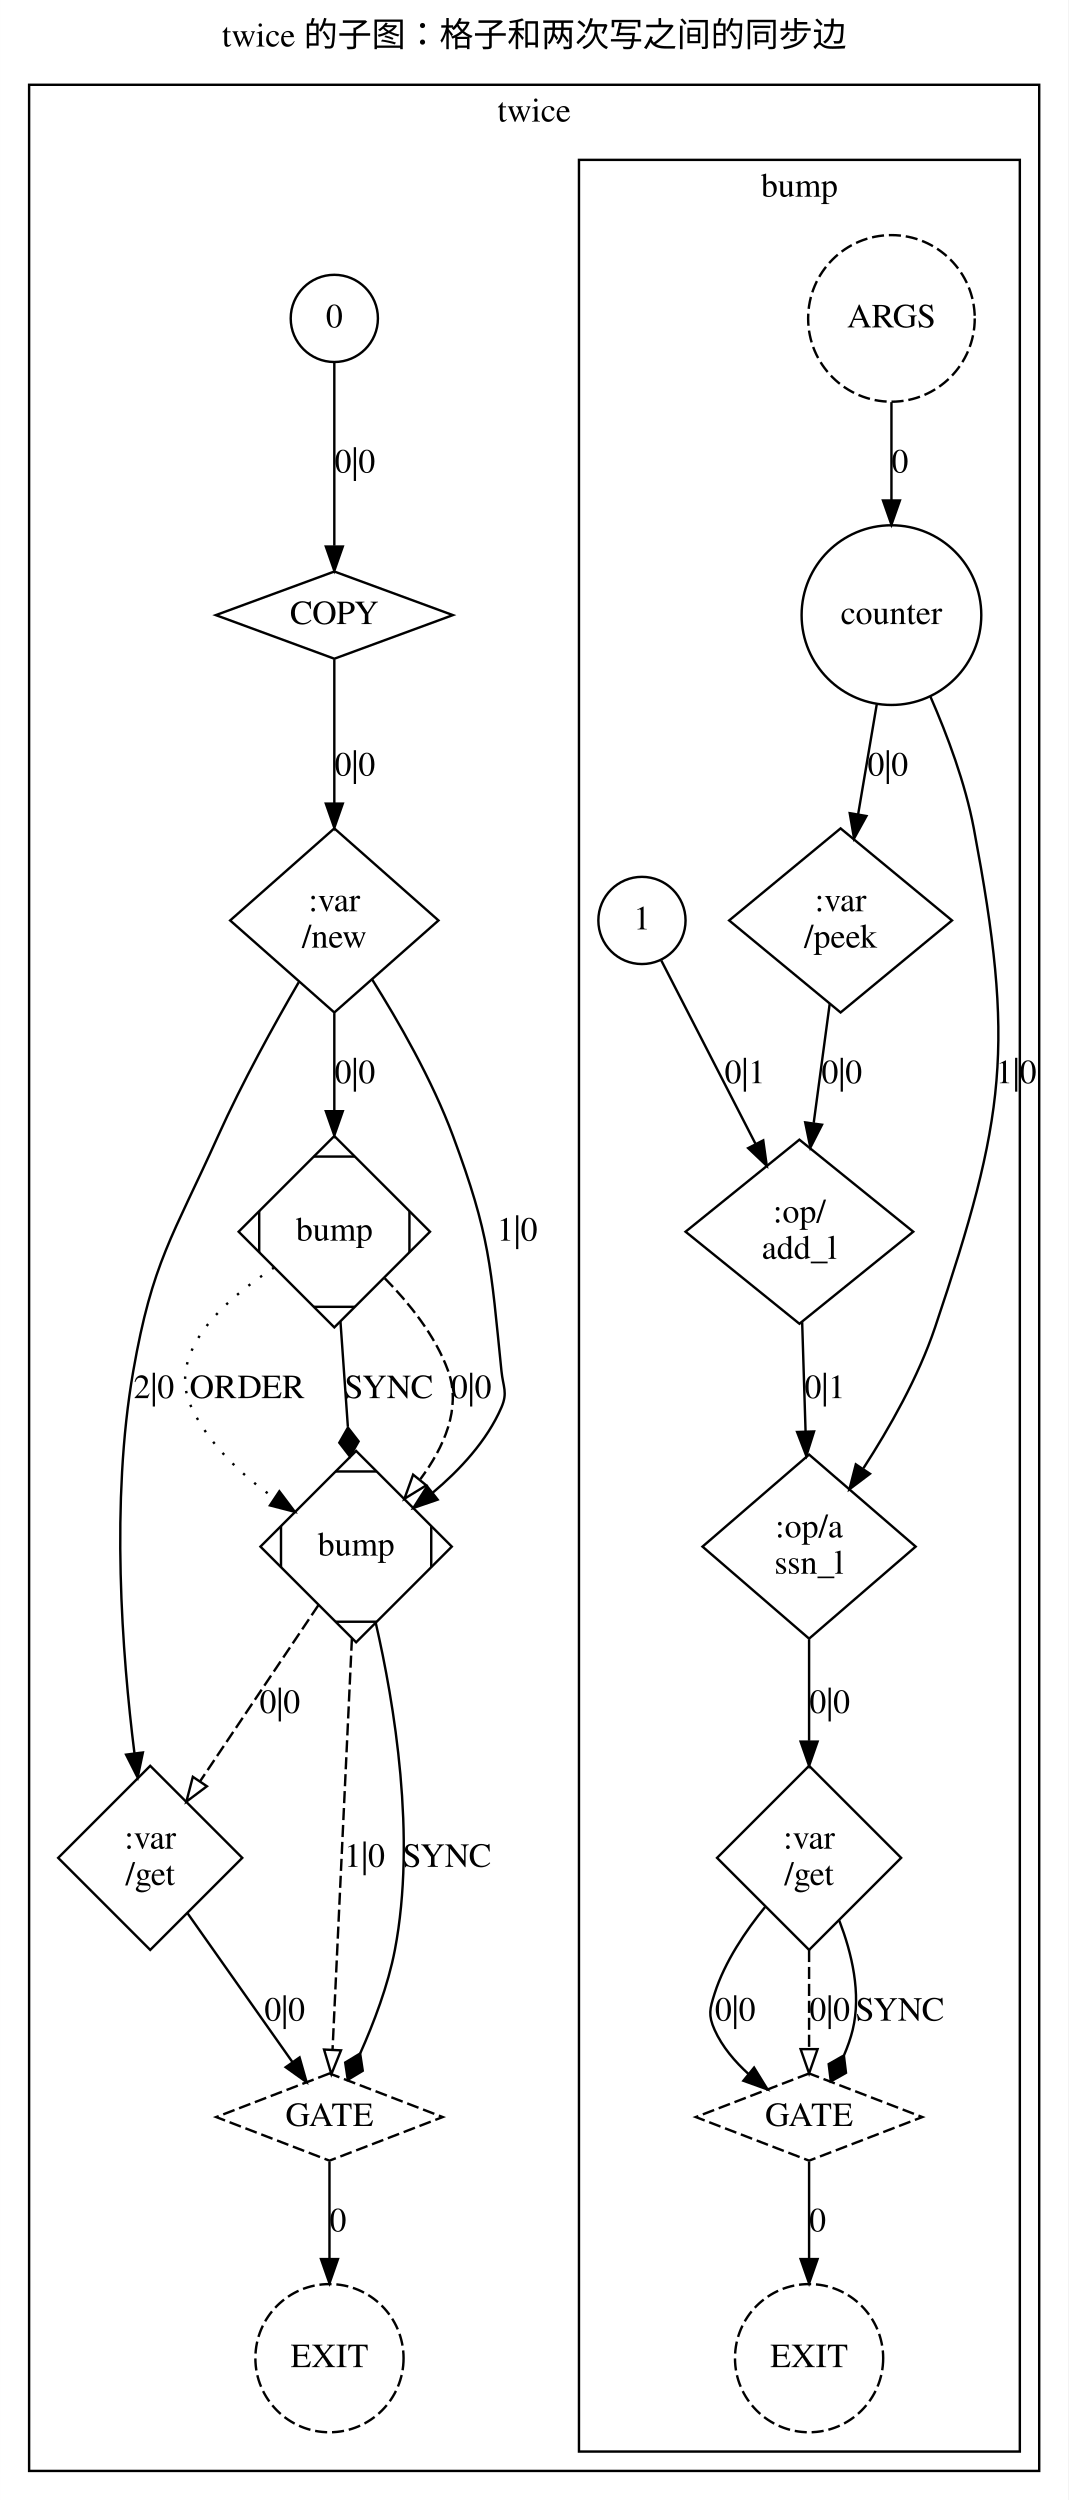
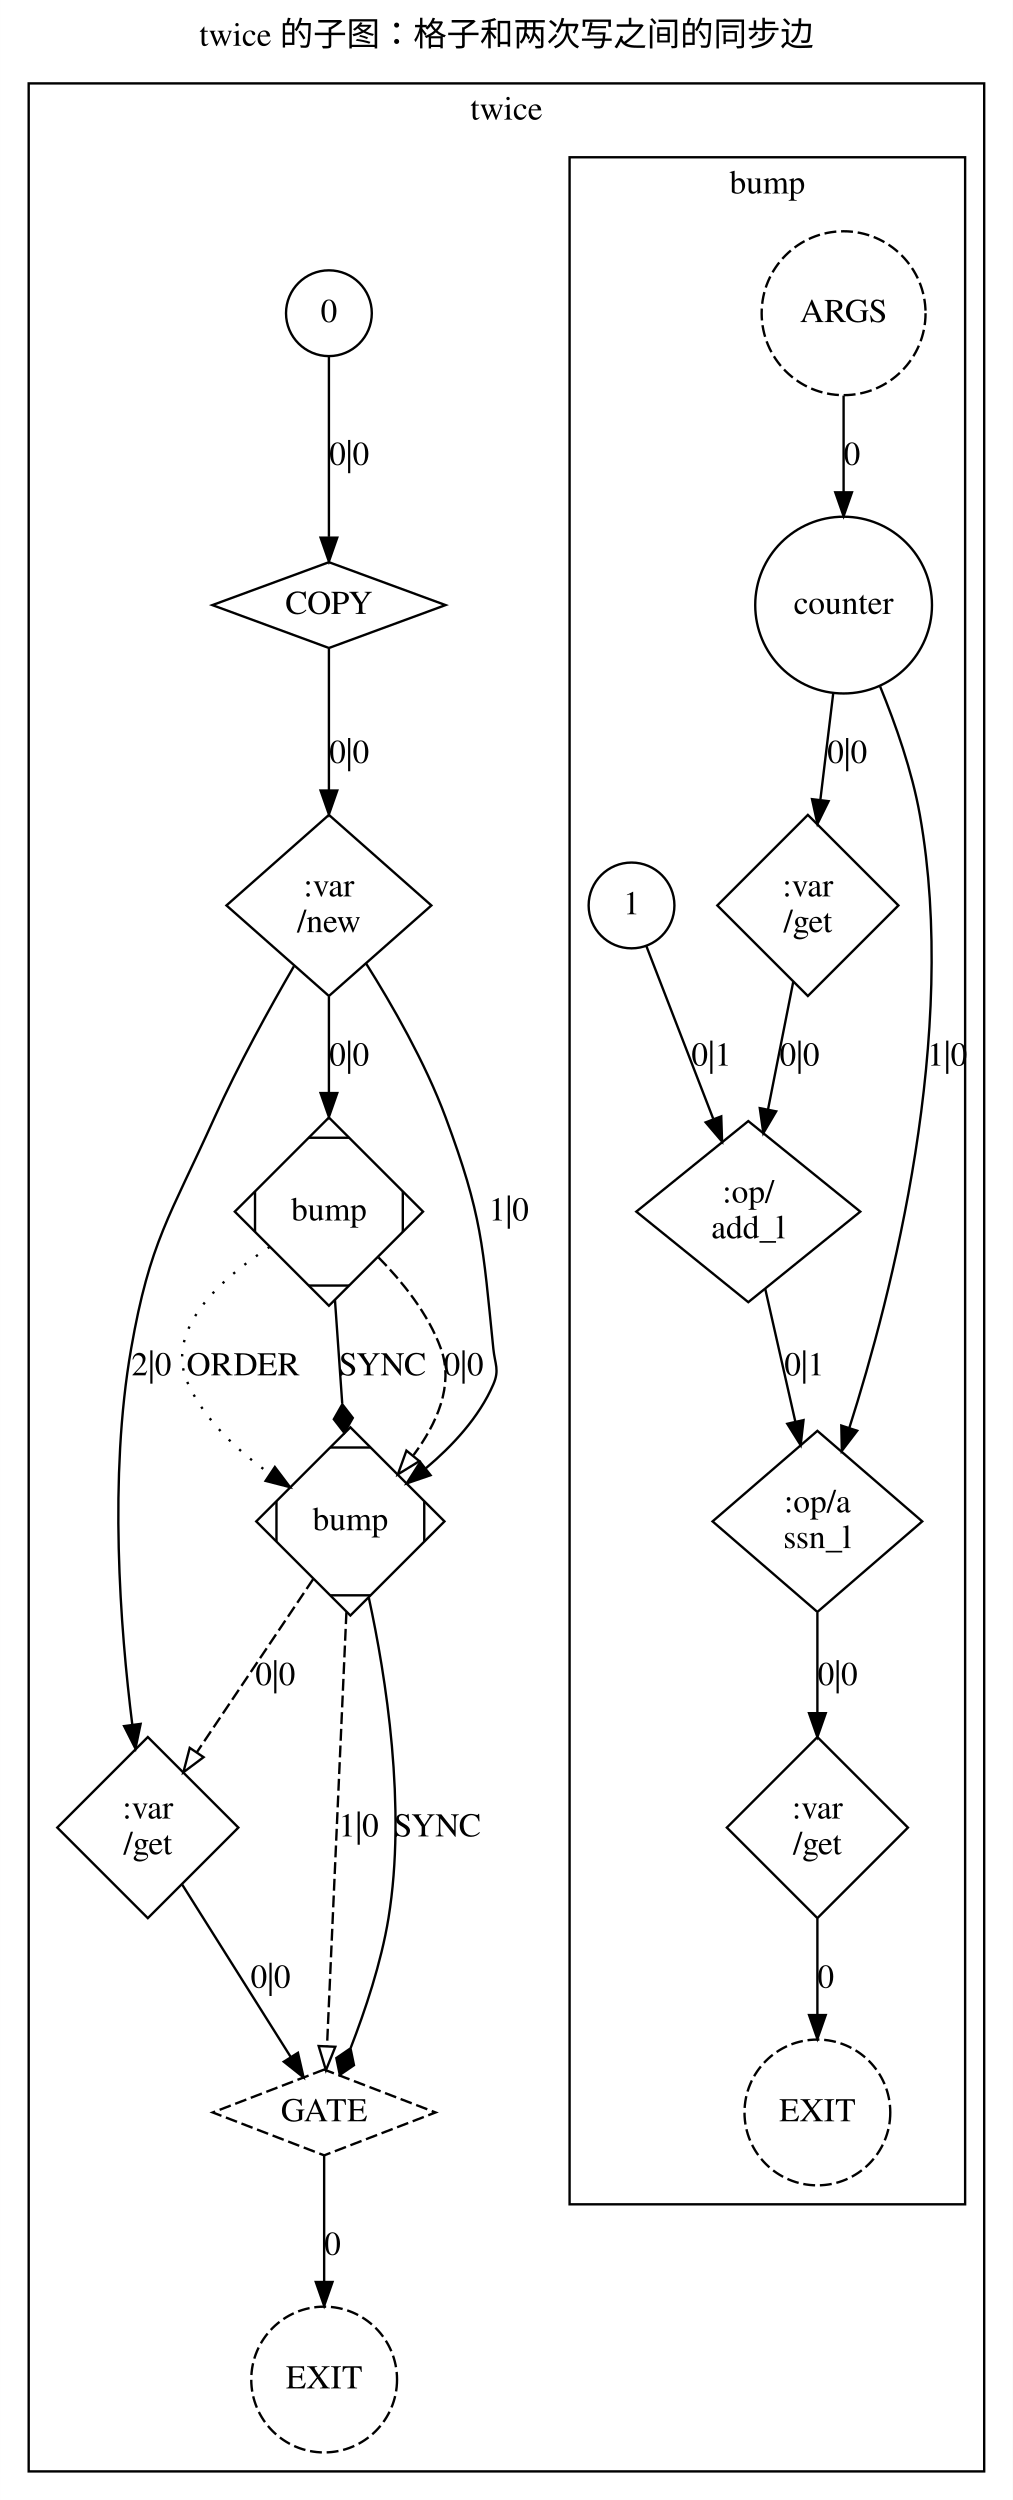
- <svg xmlns="http://www.w3.org/2000/svg" xmlns:xlink="http://www.w3.org/1999/xlink" width="441pt" height="1032pt" viewBox="0.00 0.00 441.00 1032.08">
-   <g id="graph0" class="graph" transform="scale(1 1) rotate(0) translate(4 1028.08)">
-     <polygon fill="white" stroke="transparent" points="-4,4 -4,-1028.08 437,-1028.08 437,4 -4,4" />
-     <text text-anchor="middle" x="216.5" y="-1008.88" font-family="Times,serif" font-size="14.00">twice 的子图：格子和两次写之间的同步边</text>
+ <svg xmlns="http://www.w3.org/2000/svg" xmlns:xlink="http://www.w3.org/1999/xlink" width="425pt" height="1049pt" viewBox="0.00 0.00 425.00 1049.18">
+   <g id="graph0" class="graph" transform="scale(1 1) rotate(0) translate(4 1045.18)">
+     <polygon fill="white" stroke="transparent" points="-4,4 -4,-1045.18 421,-1045.18 421,4 -4,4" />
+     <text text-anchor="middle" x="208.5" y="-1025.98" font-family="Times,serif" font-size="14.00">twice 的子图：格子和两次写之间的同步边</text>
    <g id="clust1" class="cluster">
      <g id="a_clust1">
        <a xlink:title="() =&gt; int pure">
-           <polygon fill="none" stroke="black" points="8,-8 8,-993.08 425,-993.08 425,-8 8,-8" />
-           <text text-anchor="middle" x="216.5" y="-977.88" font-family="Times,serif" font-size="14.00">twice</text>
+           <polygon fill="none" stroke="black" points="8,-8 8,-1010.18 409,-1010.18 409,-8 8,-8" />
+           <text text-anchor="middle" x="208.5" y="-994.98" font-family="Times,serif" font-size="14.00">twice</text>
        </a>
      </g>
    </g>
    <g id="clust2" class="cluster">
      <g id="a_clust2">
        <a xlink:title="(var counter: int) =&gt; int uses counter">
-           <polygon fill="none" stroke="black" points="235,-16 235,-962.08 417,-962.08 417,-16 235,-16" />
-           <text text-anchor="middle" x="326" y="-946.88" font-family="Times,serif" font-size="14.00">bump</text>
+           <polygon fill="none" stroke="black" points="235,-120.09 235,-979.18 401,-979.18 401,-120.09 235,-120.09" />
+           <text text-anchor="middle" x="318" y="-963.98" font-family="Times,serif" font-size="14.00">bump</text>
        </a>
      </g>
    </g>
    <g id="node1" class="node">
-       <ellipse fill="none" stroke="black" stroke-dasharray="5,2" cx="364" cy="-896.63" rx="34.39" ry="34.39" />
-       <text text-anchor="middle" x="364" y="-892.93" font-family="Times,serif" font-size="14.00">ARGS</text>
+       <ellipse fill="none" stroke="black" stroke-dasharray="5,2" cx="350" cy="-913.73" rx="34.39" ry="34.39" />
+       <text text-anchor="middle" x="350" y="-910.03" font-family="Times,serif" font-size="14.00">ARGS</text>
    </g>
    <g id="node3" class="node">
      <g id="a_node3">
        <a xlink:title="counter">
-           <ellipse fill="none" stroke="black" cx="364" cy="-774.14" rx="37.09" ry="37.09" />
-           <text text-anchor="middle" x="364" y="-770.44" font-family="Times,serif" font-size="14.00">counter</text>
+           <ellipse fill="none" stroke="black" cx="350" cy="-791.24" rx="37.09" ry="37.09" />
+           <text text-anchor="middle" x="350" y="-787.54" font-family="Times,serif" font-size="14.00">counter</text>
        </a>
      </g>
    </g>
    <g id="edge1" class="edge">
-       <path fill="none" stroke="black" d="M364,-862.07C364,-849.53 364,-835.06 364,-821.56" />
-       <polygon fill="black" stroke="black" points="367.5,-821.48 364,-811.48 360.5,-821.48 367.5,-821.48" />
-       <text text-anchor="middle" x="367.5" y="-832.99" font-family="Times,serif" font-size="14.00">0</text>
+       <path fill="none" stroke="black" d="M350,-879.17C350,-866.62 350,-852.15 350,-838.66" />
+       <polygon fill="black" stroke="black" points="353.5,-838.57 350,-828.57 346.5,-838.57 353.5,-838.57" />
+       <text text-anchor="middle" x="353.5" y="-850.08" font-family="Times,serif" font-size="14.00">0</text>
    </g>
    <g id="node2" class="node">
-       <ellipse fill="none" stroke="black" stroke-dasharray="5,2" cx="330" cy="-54.55" rx="30.59" ry="30.59" />
-       <text text-anchor="middle" x="330" y="-50.85" font-family="Times,serif" font-size="14.00">EXIT</text>
+       <ellipse fill="none" stroke="black" stroke-dasharray="5,2" cx="339" cy="-158.64" rx="30.59" ry="30.59" />
+       <text text-anchor="middle" x="339" y="-154.94" font-family="Times,serif" font-size="14.00">EXIT</text>
    </g>
    <g id="node6" class="node">
      <g id="a_node6">
-         <a xlink:title=":var/peek">
-           <polygon fill="none" stroke="black" points="343,-686.09 297,-648.09 343,-610.09 389,-648.09 343,-686.09" />
-           <text text-anchor="middle" x="343" y="-651.89" font-family="Times,serif" font-size="14.00">:var</text>
-           <text text-anchor="middle" x="343" y="-636.89" font-family="Times,serif" font-size="14.00">/peek</text>
+         <a xlink:title=":var/get">
+           <polygon fill="none" stroke="black" points="335,-703.19 297,-665.19 335,-627.19 373,-665.19 335,-703.19" />
+           <text text-anchor="middle" x="335" y="-668.99" font-family="Times,serif" font-size="14.00">:var</text>
+           <text text-anchor="middle" x="335" y="-653.99" font-family="Times,serif" font-size="14.00">/get</text>
        </a>
      </g>
    </g>
    <g id="edge5" class="edge">
-       <path fill="none" stroke="black" d="M357.93,-737.26C355.52,-723.08 352.74,-706.66 350.24,-691.86" />
-       <polygon fill="black" stroke="black" points="353.68,-691.2 348.56,-681.92 346.78,-692.37 353.68,-691.2" />
-       <text text-anchor="middle" x="362.5" y="-707.89" font-family="Times,serif" font-size="14.00">0|0</text>
+       <path fill="none" stroke="black" d="M345.66,-754.36C343.98,-740.42 342.03,-724.33 340.27,-709.74" />
+       <polygon fill="black" stroke="black" points="343.7,-708.95 339.02,-699.44 336.75,-709.79 343.7,-708.95" />
+       <text text-anchor="middle" x="351.5" y="-724.99" font-family="Times,serif" font-size="14.00">0|0</text>
    </g>
    <g id="node7" class="node">
      <g id="a_node7">
        <a xlink:title=":op/assn_l">
-           <polygon fill="none" stroke="black" points="330,-427.59 286,-389.59 330,-351.59 374,-389.59 330,-427.59" />
-           <text text-anchor="middle" x="330" y="-393.39" font-family="Times,serif" font-size="14.00">:op/a</text>
-           <text text-anchor="middle" x="330" y="-378.39" font-family="Times,serif" font-size="14.00">ssn_l</text>
+           <polygon fill="none" stroke="black" points="339,-444.69 295,-406.69 339,-368.69 383,-406.69 339,-444.69" />
+           <text text-anchor="middle" x="339" y="-410.49" font-family="Times,serif" font-size="14.00">:op/a</text>
+           <text text-anchor="middle" x="339" y="-395.49" font-family="Times,serif" font-size="14.00">ssn_l</text>
        </a>
      </g>
    </g>
    <g id="edge6" class="edge">
-       <path fill="none" stroke="black" d="M380.08,-740.52C387.08,-724.53 394.49,-704.75 398,-686.09 415,-595.85 411.27,-567.14 382,-480.09 375.09,-459.54 363.14,-438.48 352.44,-421.96" />
-       <polygon fill="black" stroke="black" points="355.12,-419.66 346.66,-413.28 349.29,-423.54 355.12,-419.66" />
-       <text text-anchor="middle" x="415.5" y="-580.89" font-family="Times,serif" font-size="14.00">1|0</text>
+       <path fill="none" stroke="black" d="M365.31,-757.11C371.85,-741.17 378.73,-721.58 382,-703.19 398.37,-611.22 370.39,-502.33 352.39,-445.89" />
+       <polygon fill="black" stroke="black" points="355.69,-444.73 349.26,-436.31 349.04,-446.9 355.69,-444.73" />
+       <text text-anchor="middle" x="393.5" y="-597.99" font-family="Times,serif" font-size="14.00">1|0</text>
    </g>
    <g id="node4" class="node">
      <g id="a_node4">
        <a xlink:title="1">
-           <ellipse fill="none" stroke="black" cx="261" cy="-648.09" rx="18" ry="18" />
-           <text text-anchor="middle" x="261" y="-644.39" font-family="Times,serif" font-size="14.00">1</text>
+           <ellipse fill="none" stroke="black" cx="261" cy="-665.19" rx="18" ry="18" />
+           <text text-anchor="middle" x="261" y="-661.49" font-family="Times,serif" font-size="14.00">1</text>
        </a>
      </g>
    </g>
    <g id="node5" class="node">
      <g id="a_node5">
        <a xlink:title=":op/add_l">
-           <polygon fill="none" stroke="black" points="326,-557.59 279,-519.59 326,-481.59 373,-519.59 326,-557.59" />
-           <text text-anchor="middle" x="326" y="-523.39" font-family="Times,serif" font-size="14.00">:op/</text>
-           <text text-anchor="middle" x="326" y="-508.39" font-family="Times,serif" font-size="14.00">add_l</text>
+           <polygon fill="none" stroke="black" points="310,-574.69 263,-536.69 310,-498.69 357,-536.69 310,-574.69" />
+           <text text-anchor="middle" x="310" y="-540.49" font-family="Times,serif" font-size="14.00">:op/</text>
+           <text text-anchor="middle" x="310" y="-525.49" font-family="Times,serif" font-size="14.00">add_l</text>
        </a>
      </g>
    </g>
    <g id="edge4" class="edge">
-       <path fill="none" stroke="black" d="M268.97,-631.58C278.59,-612.86 295.06,-580.8 307.84,-555.94" />
-       <polygon fill="black" stroke="black" points="311.07,-557.3 312.53,-546.81 304.85,-554.1 311.07,-557.3" />
-       <text text-anchor="middle" x="303.5" y="-580.89" font-family="Times,serif" font-size="14.00">0|1</text>
+       <path fill="none" stroke="black" d="M267.21,-648.17C274.22,-630.05 285.89,-599.93 295.27,-575.71" />
+       <polygon fill="black" stroke="black" points="298.65,-576.67 299,-566.09 292.12,-574.15 298.65,-576.67" />
+       <text text-anchor="middle" x="294.5" y="-597.99" font-family="Times,serif" font-size="14.00">0|1</text>
    </g>
    <g id="edge7" class="edge">
-       <path fill="none" stroke="black" d="M327.14,-482.26C327.57,-468.2 328.08,-451.95 328.55,-437.06" />
-       <polygon fill="black" stroke="black" points="332.05,-437.13 328.86,-427.02 325.05,-436.91 332.05,-437.13" />
-       <text text-anchor="middle" x="336.5" y="-450.89" font-family="Times,serif" font-size="14.00">0|1</text>
+       <path fill="none" stroke="black" d="M317.09,-504.38C320.9,-487.59 325.63,-466.71 329.72,-448.65" />
+       <polygon fill="black" stroke="black" points="333.18,-449.2 331.98,-438.68 326.36,-447.66 333.18,-449.2" />
+       <text text-anchor="middle" x="333.5" y="-467.99" font-family="Times,serif" font-size="14.00">0|1</text>
    </g>
    <g id="edge3" class="edge">
-       <path fill="none" stroke="black" d="M338.49,-613.53C336.47,-598.52 334.07,-580.62 331.91,-564.56" />
-       <polygon fill="black" stroke="black" points="335.33,-563.76 330.53,-554.32 328.4,-564.7 335.33,-563.76" />
-       <text text-anchor="middle" x="343.5" y="-580.89" font-family="Times,serif" font-size="14.00">0|0</text>
+       <path fill="none" stroke="black" d="M328.88,-633.24C325.69,-617.1 321.75,-597.12 318.29,-579.61" />
+       <polygon fill="black" stroke="black" points="321.69,-578.77 316.31,-569.64 314.82,-580.12 321.69,-578.77" />
+       <text text-anchor="middle" x="331.5" y="-597.99" font-family="Times,serif" font-size="14.00">0|0</text>
    </g>
    <g id="node8" class="node">
      <g id="a_node8">
        <a xlink:title=":var/get">
-           <polygon fill="none" stroke="black" points="330,-299.09 292,-261.09 330,-223.09 368,-261.09 330,-299.09" />
-           <text text-anchor="middle" x="330" y="-264.89" font-family="Times,serif" font-size="14.00">:var</text>
-           <text text-anchor="middle" x="330" y="-249.89" font-family="Times,serif" font-size="14.00">/get</text>
+           <polygon fill="none" stroke="black" points="339,-316.19 301,-278.19 339,-240.19 377,-278.19 339,-316.19" />
+           <text text-anchor="middle" x="339" y="-281.99" font-family="Times,serif" font-size="14.00">:var</text>
+           <text text-anchor="middle" x="339" y="-266.99" font-family="Times,serif" font-size="14.00">/get</text>
        </a>
      </g>
    </g>
    <g id="edge8" class="edge">
-       <path fill="none" stroke="black" d="M330,-351.32C330,-338.2 330,-323.27 330,-309.42" />
-       <polygon fill="black" stroke="black" points="333.5,-309.1 330,-299.1 326.5,-309.1 333.5,-309.1" />
-       <text text-anchor="middle" x="338.5" y="-320.89" font-family="Times,serif" font-size="14.00">0|0</text>
+       <path fill="none" stroke="black" d="M339,-368.42C339,-355.29 339,-340.36 339,-326.52" />
+       <polygon fill="black" stroke="black" points="342.5,-326.19 339,-316.19 335.5,-326.19 342.5,-326.19" />
+       <text text-anchor="middle" x="347.5" y="-337.99" font-family="Times,serif" font-size="14.00">0|0</text>
+     </g>
+     <g id="edge2" class="edge">
+       <path fill="none" stroke="black" d="M339,-240C339,-227.15 339,-212.71 339,-199.65" />
+       <polygon fill="black" stroke="black" points="342.5,-199.53 339,-189.53 335.5,-199.53 342.5,-199.53" />
+       <text text-anchor="middle" x="342.5" y="-210.99" font-family="Times,serif" font-size="14.00">0</text>
    </g>
    <g id="node9" class="node">
-       <g id="a_node9">
-         <a xlink:title="GATE">
-           <polygon fill="none" stroke="black" stroke-dasharray="5,2" points="330,-172.09 283.25,-154.09 330,-136.09 376.75,-154.09 330,-172.09" />
-           <text text-anchor="middle" x="330" y="-150.39" font-family="Times,serif" font-size="14.00">GATE</text>
-         </a>
-       </g>
-     </g>
-     <g id="edge9" class="edge">
-       <path fill="none" stroke="black" d="M311.87,-240.85C303.81,-230.97 295.19,-218.26 291,-205.09 288.98,-198.74 288.28,-196.18 291,-190.09 294.11,-183.13 299.37,-176.97 305.03,-171.83" />
-       <polygon fill="black" stroke="black" points="307.29,-174.51 312.85,-165.49 302.88,-169.08 307.29,-174.51" />
-       <text text-anchor="middle" x="299.5" y="-193.89" font-family="Times,serif" font-size="14.00">0|0</text>
-     </g>
-     <g id="edge10" class="edge">
-       <path fill="none" stroke="black" stroke-dasharray="5,2" d="M330,-223.08C330,-209.65 330,-194.74 330,-182.31" />
-       <polygon fill="none" stroke="black" points="333.5,-182.13 330,-172.13 326.5,-182.13 333.5,-182.13" />
-       <text text-anchor="middle" x="338.5" y="-193.89" font-family="Times,serif" font-size="14.00">0|0</text>
-     </g>
-     <g id="edge11" class="edge">
-       <path fill="none" stroke="black" d="M342.47,-235.19C347.62,-221.84 351.63,-205.1 348,-190.09 347.16,-186.61 345.9,-183.08 344.44,-179.67" />
-       <polygon fill="black" stroke="black" points="344.36,-179.52 338.09,-175.96 338.97,-168.8 345.24,-172.36 344.36,-179.52" />
-       <text text-anchor="middle" x="367.5" y="-193.89" font-family="Times,serif" font-size="14.00">SYNC</text>
-     </g>
-     <g id="edge2" class="edge">
-       <path fill="none" stroke="black" d="M330,-135.66C330,-124.56 330,-109.72 330,-95.83" />
-       <polygon fill="black" stroke="black" points="333.5,-95.47 330,-85.47 326.5,-95.47 333.5,-95.47" />
-       <text text-anchor="middle" x="333.5" y="-106.89" font-family="Times,serif" font-size="14.00">0</text>
+       <ellipse fill="none" stroke="black" stroke-dasharray="5,2" cx="132" cy="-46.55" rx="30.59" ry="30.59" />
+       <text text-anchor="middle" x="132" y="-42.85" font-family="Times,serif" font-size="14.00">EXIT</text>
    </g>
    <g id="node10" class="node">
-       <ellipse fill="none" stroke="black" stroke-dasharray="5,2" cx="132" cy="-54.55" rx="30.59" ry="30.59" />
-       <text text-anchor="middle" x="132" y="-50.85" font-family="Times,serif" font-size="14.00">EXIT</text>
+       <g id="a_node10">
+         <a xlink:title="0">
+           <ellipse fill="none" stroke="black" cx="134" cy="-913.73" rx="18" ry="18" />
+           <text text-anchor="middle" x="134" y="-910.03" font-family="Times,serif" font-size="14.00">0</text>
+         </a>
+       </g>
    </g>
    <g id="node11" class="node">
      <g id="a_node11">
-         <a xlink:title="0">
-           <ellipse fill="none" stroke="black" cx="134" cy="-896.63" rx="18" ry="18" />
-           <text text-anchor="middle" x="134" y="-892.93" font-family="Times,serif" font-size="14.00">0</text>
-         </a>
-       </g>
+         <a xlink:title="COPY">
+           <polygon fill="none" stroke="black" points="134,-809.24 85.07,-791.24 134,-773.24 182.93,-791.24 134,-809.24" />
+           <text text-anchor="middle" x="134" y="-787.54" font-family="Times,serif" font-size="14.00">COPY</text>
+         </a>
+       </g>
+     </g>
+     <g id="edge10" class="edge">
+       <path fill="none" stroke="black" d="M134,-895.72C134,-876.01 134,-843.24 134,-819.86" />
+       <polygon fill="black" stroke="black" points="137.5,-819.55 134,-809.55 130.5,-819.55 137.5,-819.55" />
+       <text text-anchor="middle" x="142.5" y="-850.08" font-family="Times,serif" font-size="14.00">0|0</text>
    </g>
    <g id="node12" class="node">
      <g id="a_node12">
-         <a xlink:title="COPY">
-           <polygon fill="none" stroke="black" points="134,-792.14 85.07,-774.14 134,-756.14 182.93,-774.14 134,-792.14" />
-           <text text-anchor="middle" x="134" y="-770.44" font-family="Times,serif" font-size="14.00">COPY</text>
-         </a>
-       </g>
-     </g>
-     <g id="edge13" class="edge">
-       <path fill="none" stroke="black" d="M134,-878.63C134,-858.91 134,-826.15 134,-802.77" />
-       <polygon fill="black" stroke="black" points="137.5,-802.45 134,-792.45 130.5,-802.45 137.5,-802.45" />
-       <text text-anchor="middle" x="142.5" y="-832.99" font-family="Times,serif" font-size="14.00">0|0</text>
+         <a xlink:title=":var/new">
+           <polygon fill="none" stroke="black" points="134,-703.19 91,-665.19 134,-627.19 177,-665.19 134,-703.19" />
+           <text text-anchor="middle" x="134" y="-668.99" font-family="Times,serif" font-size="14.00">:var</text>
+           <text text-anchor="middle" x="134" y="-653.99" font-family="Times,serif" font-size="14.00">/new</text>
+         </a>
+       </g>
+     </g>
+     <g id="edge11" class="edge">
+       <path fill="none" stroke="black" d="M134,-772.99C134,-757.6 134,-734.33 134,-713.44" />
+       <polygon fill="black" stroke="black" points="137.5,-713.42 134,-703.42 130.5,-713.42 137.5,-713.42" />
+       <text text-anchor="middle" x="142.5" y="-724.99" font-family="Times,serif" font-size="14.00">0|0</text>
    </g>
    <g id="node13" class="node">
      <g id="a_node13">
-         <a xlink:title=":var/new">
-           <polygon fill="none" stroke="black" points="134,-686.09 91,-648.09 134,-610.09 177,-648.09 134,-686.09" />
-           <text text-anchor="middle" x="134" y="-651.89" font-family="Times,serif" font-size="14.00">:var</text>
-           <text text-anchor="middle" x="134" y="-636.89" font-family="Times,serif" font-size="14.00">/new</text>
-         </a>
-       </g>
-     </g>
-     <g id="edge14" class="edge">
-       <path fill="none" stroke="black" d="M134,-755.89C134,-740.5 134,-717.24 134,-696.35" />
-       <polygon fill="black" stroke="black" points="137.5,-696.33 134,-686.33 130.5,-696.33 137.5,-696.33" />
-       <text text-anchor="middle" x="142.5" y="-707.89" font-family="Times,serif" font-size="14.00">0|0</text>
+         <a xlink:title="bump">
+           <polygon fill="none" stroke="black" points="134,-576.19 94.5,-536.69 134,-497.19 173.5,-536.69 134,-576.19" />
+           <polyline fill="none" stroke="black" points="102.99,-545.17 102.99,-528.2 " />
+           <polyline fill="none" stroke="black" points="125.51,-505.67 142.49,-505.67 " />
+           <polyline fill="none" stroke="black" points="165.01,-528.2 165.01,-545.17 " />
+           <polyline fill="none" stroke="black" points="142.49,-567.7 125.51,-567.7 " />
+           <text text-anchor="middle" x="134" y="-532.99" font-family="Times,serif" font-size="14.00">bump</text>
+         </a>
+       </g>
+     </g>
+     <g id="edge12" class="edge">
+       <path fill="none" stroke="black" d="M134,-626.92C134,-614.26 134,-599.92 134,-586.49" />
+       <polygon fill="black" stroke="black" points="137.5,-586.45 134,-576.45 130.5,-586.45 137.5,-586.45" />
+       <text text-anchor="middle" x="142.5" y="-597.99" font-family="Times,serif" font-size="14.00">0|0</text>
    </g>
    <g id="node14" class="node">
      <g id="a_node14">
        <a xlink:title="bump">
-           <polygon fill="none" stroke="black" points="134,-559.09 94.5,-519.59 134,-480.09 173.5,-519.59 134,-559.09" />
-           <polyline fill="none" stroke="black" points="102.99,-528.08 102.99,-511.11 " />
-           <polyline fill="none" stroke="black" points="125.51,-488.58 142.49,-488.58 " />
-           <polyline fill="none" stroke="black" points="165.01,-511.11 165.01,-528.08 " />
-           <polyline fill="none" stroke="black" points="142.49,-550.61 125.51,-550.61 " />
-           <text text-anchor="middle" x="134" y="-515.89" font-family="Times,serif" font-size="14.00">bump</text>
-         </a>
-       </g>
-     </g>
-     <g id="edge15" class="edge">
-       <path fill="none" stroke="black" d="M134,-609.82C134,-597.16 134,-582.82 134,-569.4" />
-       <polygon fill="black" stroke="black" points="137.5,-569.35 134,-559.35 130.5,-569.35 137.5,-569.35" />
-       <text text-anchor="middle" x="142.5" y="-580.89" font-family="Times,serif" font-size="14.00">0|0</text>
+           <polygon fill="none" stroke="black" points="143,-446.19 103.5,-406.69 143,-367.19 182.5,-406.69 143,-446.19" />
+           <polyline fill="none" stroke="black" points="111.99,-415.17 111.99,-398.2 " />
+           <polyline fill="none" stroke="black" points="134.51,-375.67 151.49,-375.67 " />
+           <polyline fill="none" stroke="black" points="174.01,-398.2 174.01,-415.17 " />
+           <polyline fill="none" stroke="black" points="151.49,-437.7 134.51,-437.7 " />
+           <text text-anchor="middle" x="143" y="-402.99" font-family="Times,serif" font-size="14.00">bump</text>
+         </a>
+       </g>
+     </g>
+     <g id="edge13" class="edge">
+       <path fill="none" stroke="black" d="M149.58,-640.86C160.42,-623.65 174.41,-599.3 183,-576.19 198.33,-534.93 198.53,-522.98 203,-479.19 203.68,-472.56 205.64,-470.31 203,-464.19 197.02,-450.34 185.79,-438.32 174.65,-428.97" />
+       <polygon fill="black" stroke="black" points="176.65,-426.08 166.63,-422.64 172.31,-431.58 176.65,-426.08" />
+       <text text-anchor="middle" x="209.5" y="-532.99" font-family="Times,serif" font-size="14.00">1|0</text>
    </g>
    <g id="node15" class="node">
      <g id="a_node15">
-         <a xlink:title="bump">
-           <polygon fill="none" stroke="black" points="143,-429.09 103.5,-389.59 143,-350.09 182.5,-389.59 143,-429.09" />
-           <polyline fill="none" stroke="black" points="111.99,-398.08 111.99,-381.11 " />
-           <polyline fill="none" stroke="black" points="134.51,-358.58 151.49,-358.58 " />
-           <polyline fill="none" stroke="black" points="174.01,-381.11 174.01,-398.08 " />
-           <polyline fill="none" stroke="black" points="151.49,-420.61 134.51,-420.61 " />
-           <text text-anchor="middle" x="143" y="-385.89" font-family="Times,serif" font-size="14.00">bump</text>
-         </a>
-       </g>
+         <a xlink:title=":var/get">
+           <polygon fill="none" stroke="black" points="58,-316.19 20,-278.19 58,-240.19 96,-278.19 58,-316.19" />
+           <text text-anchor="middle" x="58" y="-281.99" font-family="Times,serif" font-size="14.00">:var</text>
+           <text text-anchor="middle" x="58" y="-266.99" font-family="Times,serif" font-size="14.00">/get</text>
+         </a>
+       </g>
+     </g>
+     <g id="edge17" class="edge">
+       <path fill="none" stroke="black" d="M119.31,-639.67C109.22,-622.3 95.93,-598.25 86,-576.19 67.19,-534.39 58.9,-524.34 51,-479.19 41.58,-425.35 46.38,-362.16 51.48,-321.44" />
+       <polygon fill="black" stroke="black" points="54.98,-321.71 52.81,-311.34 48.04,-320.8 54.98,-321.71" />
+       <text text-anchor="middle" x="59.5" y="-467.99" font-family="Times,serif" font-size="14.00">2|0</text>
+     </g>
+     <g id="edge14" class="edge">
+       <path fill="none" stroke="black" stroke-dasharray="5,2" d="M154.8,-517.49C164.78,-507.35 175.71,-493.83 181,-479.19 186.57,-463.79 179.2,-447.6 169.52,-434.53" />
+       <polygon fill="none" stroke="black" points="171.96,-431.98 162.93,-426.43 166.53,-436.4 171.96,-431.98" />
+       <text text-anchor="middle" x="190.5" y="-467.99" font-family="Times,serif" font-size="14.00">0|0</text>
+     </g>
+     <g id="edge15" class="edge">
+       <path fill="none" stroke="black" stroke-dasharray="1,5" d="M109.14,-521.89C88.58,-508.5 64.33,-486.92 75,-464.19 82.22,-448.8 95.92,-436.15 109.14,-426.76" />
+       <polygon fill="black" stroke="black" points="111.31,-429.51 117.69,-421.05 107.43,-423.69 111.31,-429.51" />
+       <text text-anchor="middle" x="98" y="-467.99" font-family="Times,serif" font-size="14.00">ORDER</text>
    </g>
    <g id="edge16" class="edge">
-       <path fill="none" stroke="black" d="M149.58,-623.77C160.42,-606.56 174.41,-582.21 183,-559.09 198.33,-517.83 198.53,-505.89 203,-462.09 203.68,-455.46 205.64,-453.21 203,-447.09 197.02,-433.25 185.79,-421.22 174.65,-411.87" />
-       <polygon fill="black" stroke="black" points="176.65,-408.99 166.63,-405.54 172.31,-414.49 176.65,-408.99" />
-       <text text-anchor="middle" x="209.5" y="-515.89" font-family="Times,serif" font-size="14.00">1|0</text>
+       <path fill="none" stroke="black" d="M136.53,-499.69C137.48,-486.2 138.57,-470.63 139.59,-456.18" />
+       <polygon fill="black" stroke="black" points="139.62,-455.83 136.05,-449.56 140.46,-443.86 144.03,-450.12 139.62,-455.83" />
+       <text text-anchor="middle" x="156.5" y="-467.99" font-family="Times,serif" font-size="14.00">SYNC</text>
+     </g>
+     <g id="edge18" class="edge">
+       <path fill="none" stroke="black" stroke-dasharray="5,2" d="M127.41,-382.49C113.7,-362.09 93.65,-332.24 78.62,-309.87" />
+       <polygon fill="none" stroke="black" points="81.4,-307.74 72.92,-301.4 75.59,-311.65 81.4,-307.74" />
+       <text text-anchor="middle" x="111.5" y="-337.99" font-family="Times,serif" font-size="14.00">0|0</text>
    </g>
    <g id="node16" class="node">
      <g id="a_node16">
-         <a xlink:title=":var/get">
-           <polygon fill="none" stroke="black" points="58,-299.09 20,-261.09 58,-223.09 96,-261.09 58,-299.09" />
-           <text text-anchor="middle" x="58" y="-264.89" font-family="Times,serif" font-size="14.00">:var</text>
-           <text text-anchor="middle" x="58" y="-249.89" font-family="Times,serif" font-size="14.00">/get</text>
+         <a xlink:title="GATE">
+           <polygon fill="none" stroke="black" stroke-dasharray="5,2" points="132,-176.64 85.25,-158.64 132,-140.64 178.75,-158.64 132,-176.64" />
+           <text text-anchor="middle" x="132" y="-154.94" font-family="Times,serif" font-size="14.00">GATE</text>
        </a>
      </g>
    </g>
    <g id="edge20" class="edge">
-       <path fill="none" stroke="black" d="M119.31,-622.58C109.22,-605.2 95.93,-581.15 86,-559.09 67.19,-517.3 58.9,-507.24 51,-462.09 41.58,-408.26 46.38,-345.07 51.48,-304.35" />
-       <polygon fill="black" stroke="black" points="54.98,-304.62 52.81,-294.24 48.04,-303.7 54.98,-304.62" />
-       <text text-anchor="middle" x="59.5" y="-450.89" font-family="Times,serif" font-size="14.00">2|0</text>
-     </g>
-     <g id="edge17" class="edge">
-       <path fill="none" stroke="black" stroke-dasharray="5,2" d="M154.8,-500.39C164.78,-490.25 175.71,-476.73 181,-462.09 186.57,-446.7 179.2,-430.51 169.52,-417.44" />
-       <polygon fill="none" stroke="black" points="171.96,-414.89 162.93,-409.33 166.53,-419.3 171.96,-414.89" />
-       <text text-anchor="middle" x="190.5" y="-450.89" font-family="Times,serif" font-size="14.00">0|0</text>
-     </g>
-     <g id="edge18" class="edge">
-       <path fill="none" stroke="black" stroke-dasharray="1,5" d="M109.14,-504.79C88.58,-491.4 64.33,-469.82 75,-447.09 82.22,-431.71 95.92,-419.06 109.14,-409.66" />
-       <polygon fill="black" stroke="black" points="111.31,-412.42 117.69,-403.96 107.43,-406.6 111.31,-412.42" />
-       <text text-anchor="middle" x="98" y="-450.89" font-family="Times,serif" font-size="14.00">ORDER</text>
+       <path fill="none" stroke="black" stroke-dasharray="5,2" d="M141.34,-368.59C139.11,-318.59 135.18,-230.77 133.21,-186.61" />
+       <polygon fill="none" stroke="black" points="136.69,-186.2 132.75,-176.37 129.7,-186.52 136.69,-186.2" />
+       <text text-anchor="middle" x="146.5" y="-274.49" font-family="Times,serif" font-size="14.00">1|0</text>
+     </g>
+     <g id="edge21" class="edge">
+       <path fill="none" stroke="black" d="M150.73,-374.73C157.97,-341.36 166.6,-286.77 159,-240.19 155.95,-221.47 149.15,-201.23 143.13,-185.72" />
+       <polygon fill="black" stroke="black" points="143.06,-185.54 137.11,-181.48 138.57,-174.41 144.52,-178.48 143.06,-185.54" />
+       <text text-anchor="middle" x="179.5" y="-274.49" font-family="Times,serif" font-size="14.00">SYNC</text>
    </g>
    <g id="edge19" class="edge">
-       <path fill="none" stroke="black" d="M136.53,-482.6C137.48,-469.1 138.57,-453.53 139.59,-439.09" />
-       <polygon fill="black" stroke="black" points="139.62,-438.73 136.05,-432.47 140.46,-426.76 144.03,-433.03 139.62,-438.73" />
-       <text text-anchor="middle" x="156.5" y="-450.89" font-family="Times,serif" font-size="14.00">SYNC</text>
-     </g>
-     <g id="edge21" class="edge">
-       <path fill="none" stroke="black" stroke-dasharray="5,2" d="M127.41,-365.39C113.7,-344.99 93.65,-315.15 78.62,-292.77" />
-       <polygon fill="none" stroke="black" points="81.4,-290.65 72.92,-284.3 75.59,-294.55 81.4,-290.65" />
-       <text text-anchor="middle" x="111.5" y="-320.89" font-family="Times,serif" font-size="14.00">0|0</text>
-     </g>
-     <g id="node17" class="node">
-       <g id="a_node17">
-         <a xlink:title="GATE">
-           <polygon fill="none" stroke="black" stroke-dasharray="5,2" points="132,-172.09 85.25,-154.09 132,-136.09 178.75,-154.09 132,-172.09" />
-           <text text-anchor="middle" x="132" y="-150.39" font-family="Times,serif" font-size="14.00">GATE</text>
-         </a>
-       </g>
-     </g>
-     <g id="edge23" class="edge">
-       <path fill="none" stroke="black" stroke-dasharray="5,2" d="M141.26,-351.6C139.03,-304.38 135.24,-223.82 133.27,-182.03" />
-       <polygon fill="none" stroke="black" points="136.75,-181.63 132.79,-171.81 129.76,-181.96 136.75,-181.63" />
-       <text text-anchor="middle" x="146.5" y="-257.39" font-family="Times,serif" font-size="14.00">1|0</text>
-     </g>
-     <g id="edge24" class="edge">
-       <path fill="none" stroke="black" d="M151.09,-358.16C158.77,-324.77 167.92,-269.73 159,-223.09 156.2,-208.44 150.28,-192.92 144.7,-180.41" />
-       <polygon fill="black" stroke="black" points="144.66,-180.33 138.49,-176.6 139.56,-169.47 145.74,-173.2 144.66,-180.33" />
-       <text text-anchor="middle" x="180.5" y="-257.39" font-family="Times,serif" font-size="14.00">SYNC</text>
-     </g>
-     <g id="edge22" class="edge">
-       <path fill="none" stroke="black" d="M73.33,-238.34C86.07,-220.27 104.09,-194.7 116.79,-176.68" />
-       <polygon fill="black" stroke="black" points="119.65,-178.7 122.55,-168.51 113.93,-174.67 119.65,-178.7" />
-       <text text-anchor="middle" x="113.5" y="-193.89" font-family="Times,serif" font-size="14.00">0|0</text>
-     </g>
-     <g id="edge12" class="edge">
-       <path fill="none" stroke="black" d="M132,-135.66C132,-124.56 132,-109.72 132,-95.83" />
-       <polygon fill="black" stroke="black" points="135.5,-95.47 132,-85.47 128.5,-95.47 135.5,-95.47" />
-       <text text-anchor="middle" x="135.5" y="-106.89" font-family="Times,serif" font-size="14.00">0</text>
+       <path fill="none" stroke="black" d="M72.44,-254.25C85.63,-233.29 105.01,-202.52 118.04,-181.81" />
+       <polygon fill="black" stroke="black" points="121.01,-183.67 123.37,-173.35 115.08,-179.94 121.01,-183.67" />
+       <text text-anchor="middle" x="109.5" y="-210.99" font-family="Times,serif" font-size="14.00">0|0</text>
+     </g>
+     <g id="edge9" class="edge">
+       <path fill="none" stroke="black" d="M132,-140.44C132,-126.32 132,-105.76 132,-87.57" />
+       <polygon fill="black" stroke="black" points="135.5,-87.49 132,-77.49 128.5,-87.49 135.5,-87.49" />
+       <text text-anchor="middle" x="135.5" y="-98.89" font-family="Times,serif" font-size="14.00">0</text>
    </g>
  </g>
</svg>
